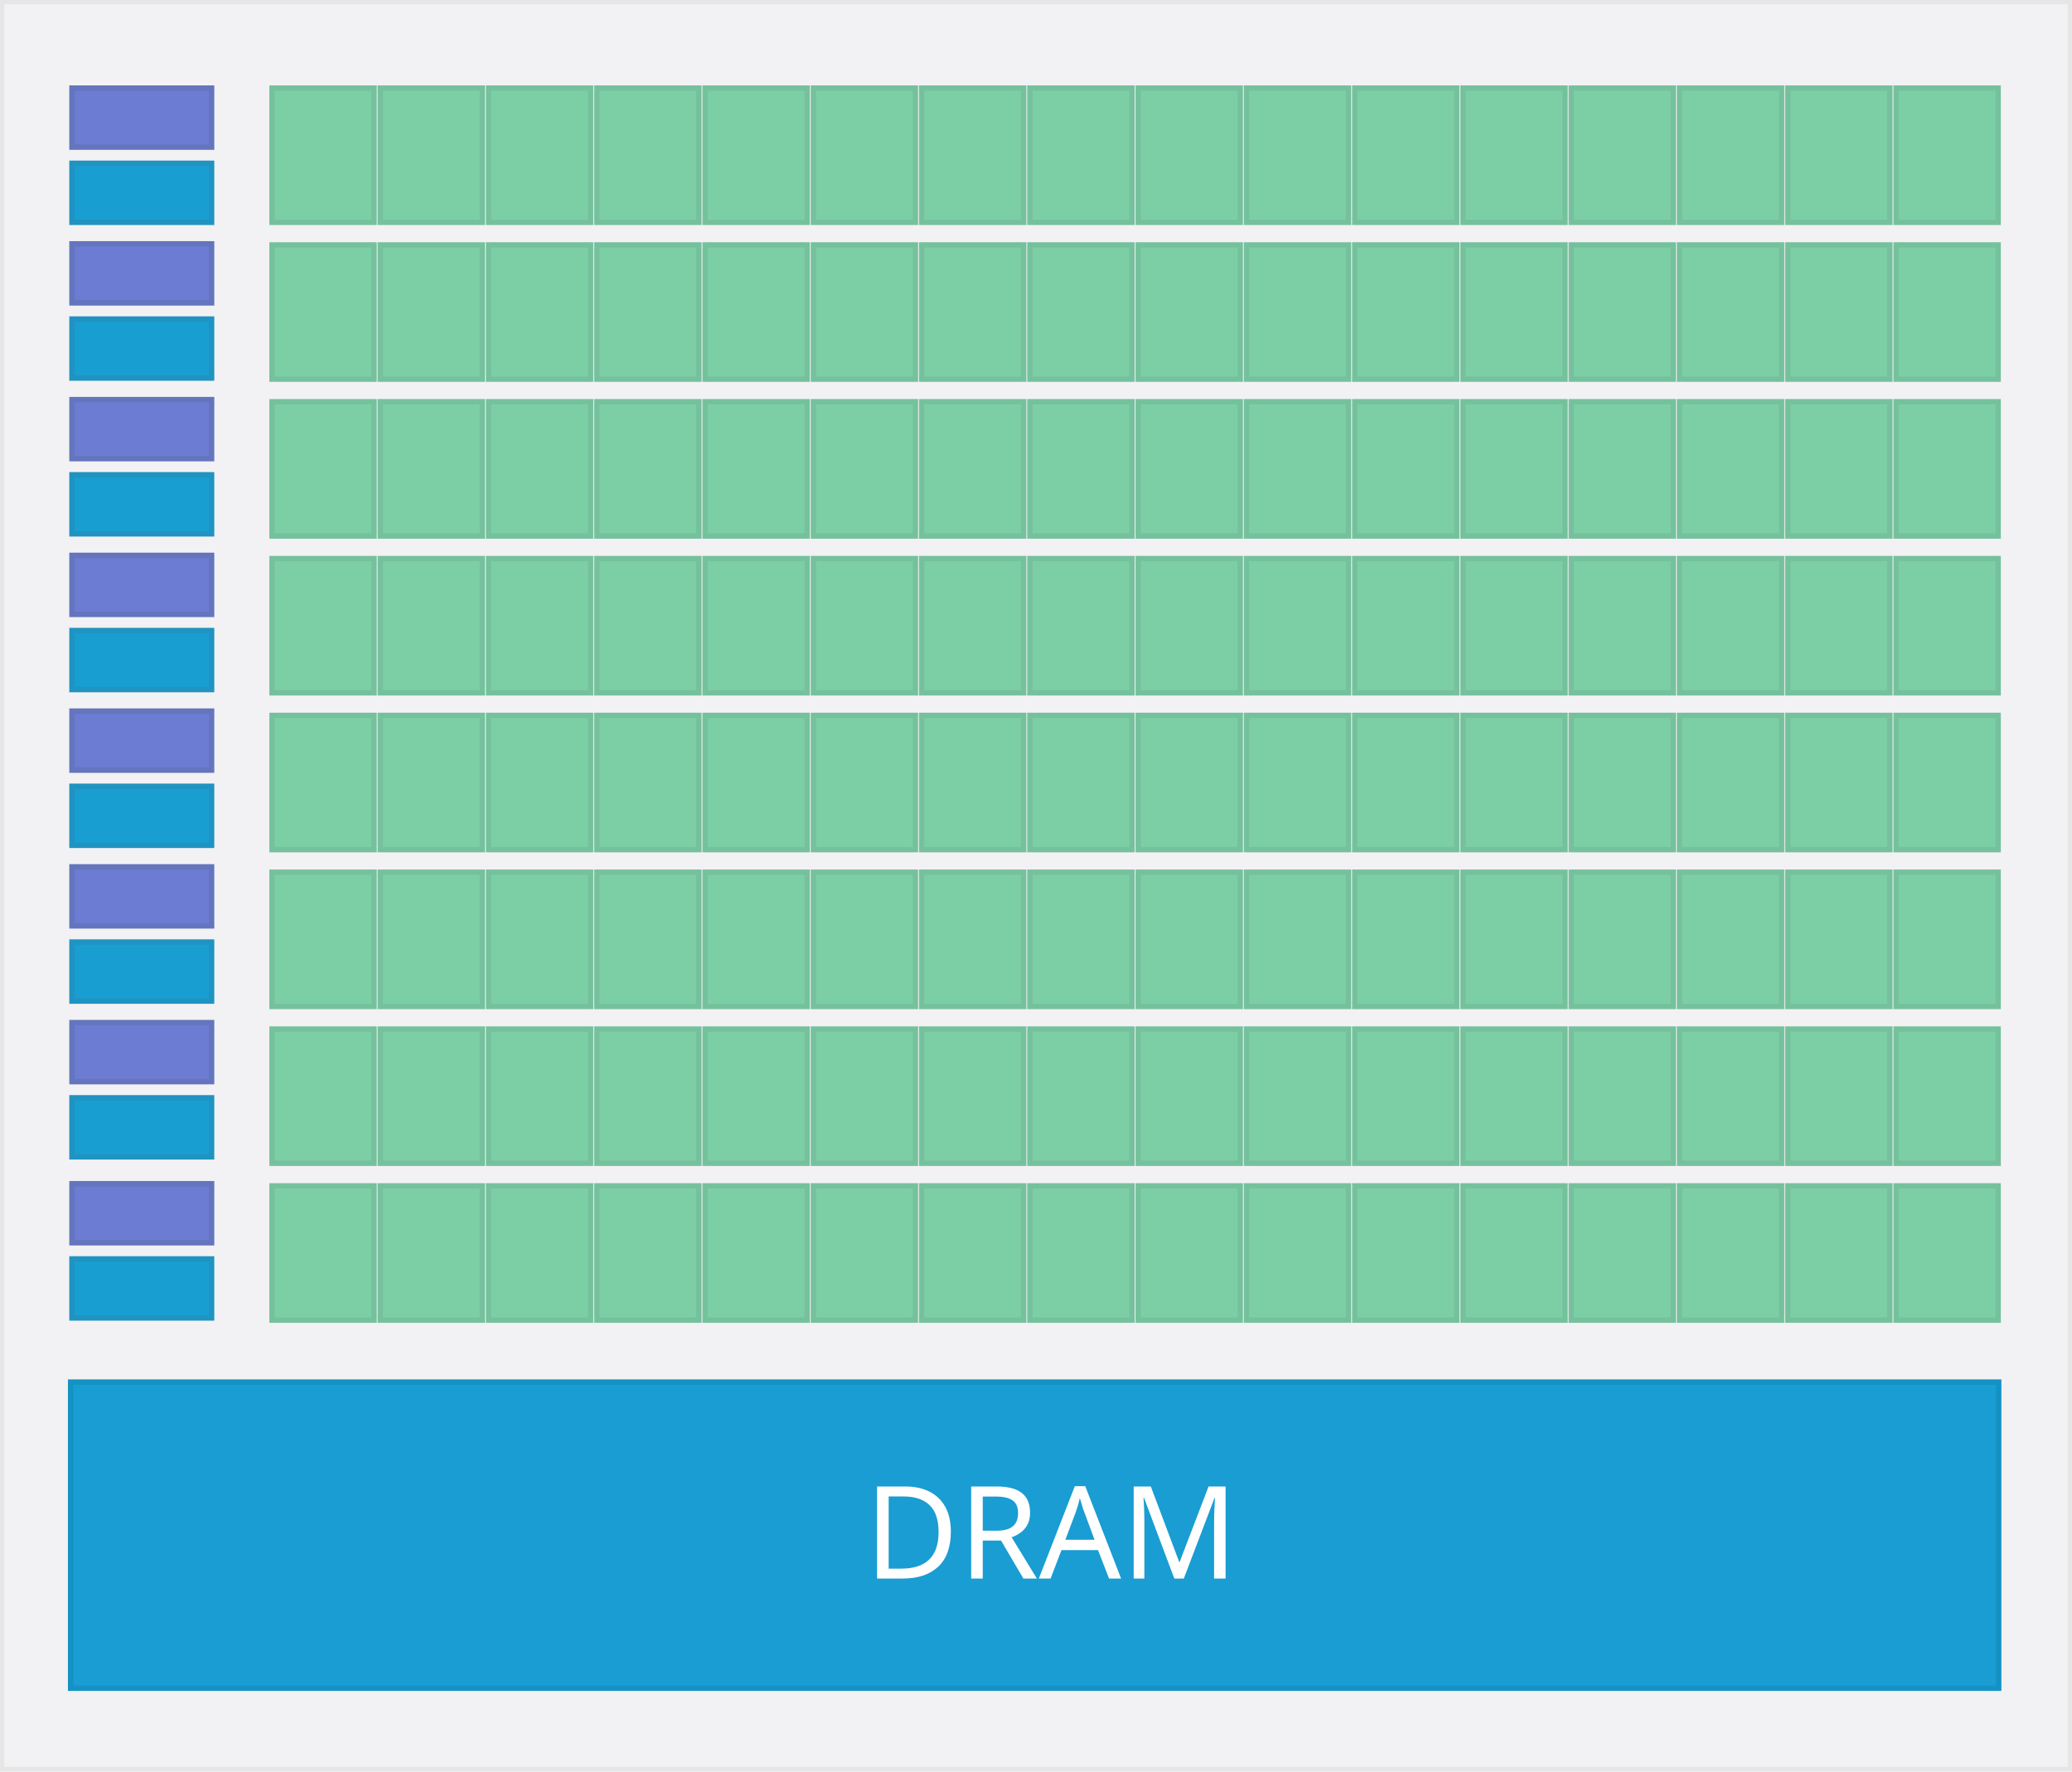
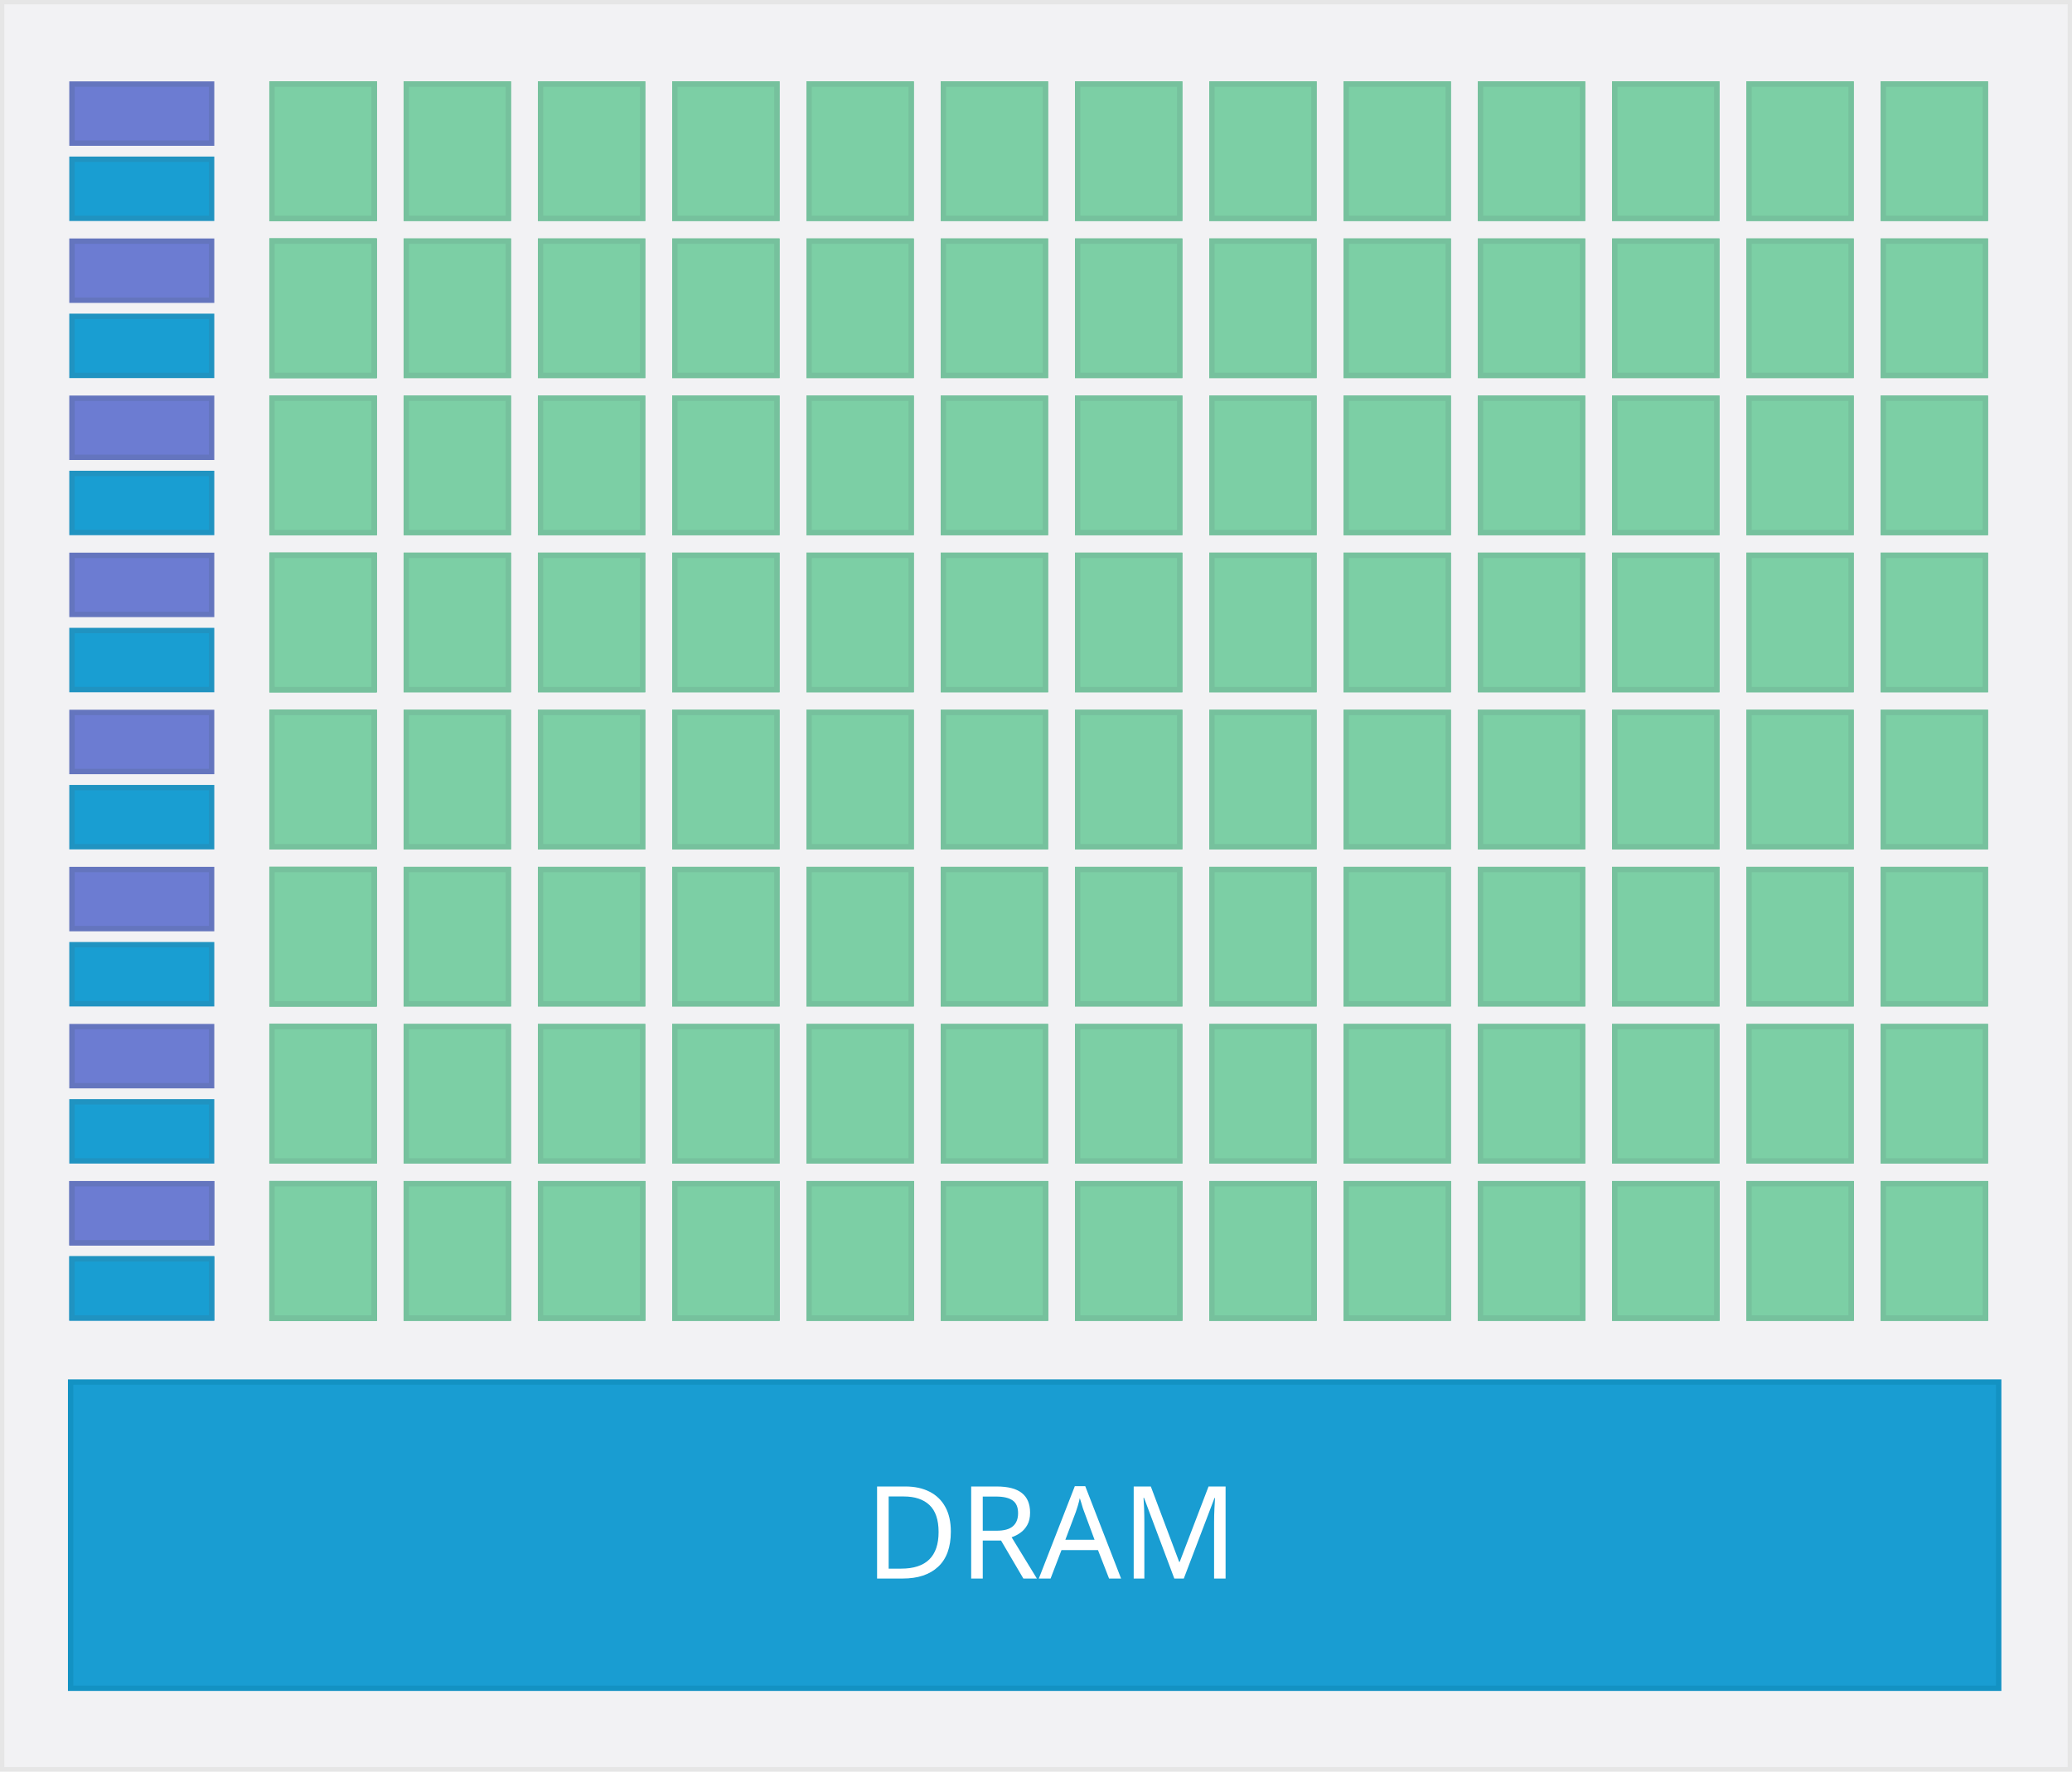
- <svg xmlns="http://www.w3.org/2000/svg" id="svg2" version="1.1" width="482.25" height="412.25" xml:space="preserve">
+ <svg xmlns="http://www.w3.org/2000/svg" xmlns:xlink="http://www.w3.org/1999/xlink" id="svg2" version="1.1" width="482.25" height="412.25" xml:space="preserve">
  <defs id="defs6" />
  <g id="g10" transform="matrix(1.25,0,0,-1.25,-747,695.4067)">
    <g id="g12" />
    <g id="g224" transform="matrix(1,0,0,-1,0,768)" />
    <g id="g242" transform="matrix(1,0,0,-1,0,768)" />
    <g id="g314" transform="matrix(1,0,0,-1,0,768)" />
    <g id="g320" transform="matrix(1,0,0,-1,0,768)" />
    <path id="path3458" style="fill:#f2f2f4;fill-opacity:1;fill-rule:nonzero;stroke:#e6e6e6;stroke-width:0.8" d="m 598,555.925 385,0 0,-329 -385,0 0,329 z" />
    <path id="path3460" style="fill:#199dd2;fill-opacity:1;fill-rule:nonzero;stroke:#1392c3;stroke-width:1;stroke-miterlimit:4;stroke-dasharray:none" d="m 610.75,298.986 359,0 0,-57 -359,0 0,57 z" />
-     <path id="path3558" style="fill:#6c7cd2;fill-opacity:1;fill-rule:nonzero;stroke:none" d="m 611,335.925 26,0 0,-11 -26,0 0,11 z" />
-     <g transform="matrix(1,0,0,-1,-1.7932871e-7,766.9253)" id="g3560" style="stroke-width:1;stroke-miterlimit:4;stroke-dasharray:none">
-       <path id="path3562" style="fill:none;stroke:#6475be;stroke-width:1;stroke-linecap:butt;stroke-linejoin:miter;stroke-miterlimit:4;stroke-opacity:1;stroke-dasharray:none" d="m 611,431 26,0 0,11 -26,0 0,-11 z" />
-     </g>
-     <path id="path3564" style="fill:#199ed2;fill-opacity:1;fill-rule:nonzero;stroke:none" d="m 611,321.925 26,0 0,-11 -26,0 0,11 z" />
-     <g transform="matrix(1,0,0,-1,-1.7932871e-7,766.9253)" id="g3566" style="stroke-width:1;stroke-miterlimit:4;stroke-dasharray:none">
-       <path id="path3568" style="fill:none;stroke:#2093c1;stroke-width:1;stroke-linecap:butt;stroke-linejoin:miter;stroke-miterlimit:4;stroke-opacity:1;stroke-dasharray:none" d="m 611,445 26,0 0,11 -26,0 0,-11 z" />
-     </g>
-     <path id="path3666" style="fill:#6c7cd2;fill-opacity:1;fill-rule:nonzero;stroke:none" d="m 611,365.925 26,0 0,-11 -26,0 0,11 z" />
-     <g transform="matrix(1,0,0,-1,-1.7932871e-7,766.9253)" id="g3668" style="stroke-width:1;stroke-miterlimit:4;stroke-dasharray:none">
-       <path id="path3670" style="fill:none;stroke:#6475be;stroke-width:1;stroke-linecap:butt;stroke-linejoin:miter;stroke-miterlimit:4;stroke-opacity:1;stroke-dasharray:none" d="m 611,401 26,0 0,11 -26,0 0,-11 z" />
-     </g>
-     <path id="path3672" style="fill:#199ed2;fill-opacity:1;fill-rule:nonzero;stroke:none" d="m 611,351.925 26,0 0,-11 -26,0 0,11 z" />
-     <g transform="matrix(1,0,0,-1,-1.7932871e-7,766.9253)" id="g3674" style="stroke-width:1;stroke-miterlimit:4;stroke-dasharray:none">
-       <path id="path3676" style="fill:none;stroke:#2093c1;stroke-width:1;stroke-linecap:butt;stroke-linejoin:miter;stroke-miterlimit:4;stroke-opacity:1;stroke-dasharray:none" d="m 611,415 26,0 0,11 -26,0 0,-11 z" />
-     </g>
-     <path id="path3774" style="fill:#6c7cd2;fill-opacity:1;fill-rule:nonzero;stroke:none" d="m 611,394.925 26,0 0,-11 -26,0 0,11 z" />
-     <g transform="matrix(1,0,0,-1,-1.7932871e-7,766.9253)" id="g3776" style="stroke-width:1;stroke-miterlimit:4;stroke-dasharray:none">
-       <path id="path3778" style="fill:none;stroke:#6475be;stroke-width:1;stroke-linecap:butt;stroke-linejoin:miter;stroke-miterlimit:4;stroke-opacity:1;stroke-dasharray:none" d="m 611,372 26,0 0,11 -26,0 0,-11 z" />
-     </g>
-     <path id="path3780" style="fill:#199ed2;fill-opacity:1;fill-rule:nonzero;stroke:none" d="m 611,380.925 26,0 0,-11 -26,0 0,11 z" />
-     <g transform="matrix(1,0,0,-1,-1.7932871e-7,766.9253)" id="g3782" style="stroke-width:1;stroke-miterlimit:4;stroke-dasharray:none">
-       <path id="path3784" style="fill:none;stroke:#2093c1;stroke-width:1;stroke-linecap:butt;stroke-linejoin:miter;stroke-miterlimit:4;stroke-opacity:1;stroke-dasharray:none" d="m 611,386 26,0 0,11 -26,0 0,-11 z" />
-     </g>
-     <path id="path3882" style="fill:#6c7cd2;fill-opacity:1;fill-rule:nonzero;stroke:none" d="m 611,423.925 26,0 0,-11 -26,0 0,11 z" />
-     <g transform="matrix(1,0,0,-1,-1.7932871e-7,766.9253)" id="g3884" style="stroke-width:1;stroke-miterlimit:4;stroke-dasharray:none">
-       <path id="path3886" style="fill:none;stroke:#6475be;stroke-width:1;stroke-linecap:butt;stroke-linejoin:miter;stroke-miterlimit:4;stroke-opacity:1;stroke-dasharray:none" d="m 611,343 26,0 0,11 -26,0 0,-11 z" />
-     </g>
-     <path id="path3888" style="fill:#199ed2;fill-opacity:1;fill-rule:nonzero;stroke:none" d="m 611,409.925 26,0 0,-11 -26,0 0,11 z" />
-     <g transform="matrix(1,0,0,-1,-1.7932871e-7,766.9253)" id="g3890" style="stroke-width:1;stroke-miterlimit:4;stroke-dasharray:none">
-       <path id="path3892" style="fill:none;stroke:#2093c1;stroke-width:1;stroke-linecap:butt;stroke-linejoin:miter;stroke-miterlimit:4;stroke-opacity:1;stroke-dasharray:none" d="m 611,357 26,0 0,11 -26,0 0,-11 z" />
-     </g>
-     <path id="path3990" style="fill:#6c7cd2;fill-opacity:1;fill-rule:nonzero;stroke:none" d="m 611,452.925 26,0 0,-11 -26,0 0,11 z" />
-     <g transform="matrix(1,0,0,-1,-1.7932871e-7,766.9253)" id="g3992" style="stroke-width:1;stroke-miterlimit:4;stroke-dasharray:none">
-       <path id="path3994" style="fill:none;stroke:#6475be;stroke-width:1;stroke-linecap:butt;stroke-linejoin:miter;stroke-miterlimit:4;stroke-opacity:1;stroke-dasharray:none" d="m 611,314 26,0 0,11 -26,0 0,-11 z" />
-     </g>
-     <path id="path3996" style="fill:#199ed2;fill-opacity:1;fill-rule:nonzero;stroke:none" d="m 611,438.925 26,0 0,-11 -26,0 0,11 z" />
-     <g transform="matrix(1,0,0,-1,-1.7932871e-7,766.9253)" id="g3998" style="stroke-width:1;stroke-miterlimit:4;stroke-dasharray:none">
-       <path id="path4000" style="fill:none;stroke:#2093c1;stroke-width:1;stroke-linecap:butt;stroke-linejoin:miter;stroke-miterlimit:4;stroke-opacity:1;stroke-dasharray:none" d="m 611,328 26,0 0,11 -26,0 0,-11 z" />
-     </g>
-     <path id="path4098" style="fill:#6c7cd2;fill-opacity:1;fill-rule:nonzero;stroke:none" d="m 611,481.925 26,0 0,-11 -26,0 0,11 z" />
-     <g transform="matrix(1,0,0,-1,-1.7932871e-7,766.9253)" id="g4100" style="stroke-width:1;stroke-miterlimit:4;stroke-dasharray:none">
-       <path id="path4102" style="fill:none;stroke:#6475be;stroke-width:1;stroke-linecap:butt;stroke-linejoin:miter;stroke-miterlimit:4;stroke-opacity:1;stroke-dasharray:none" d="m 611,285 26,0 0,11 -26,0 0,-11 z" />
-     </g>
-     <path id="path4104" style="fill:#199ed2;fill-opacity:1;fill-rule:nonzero;stroke:none" d="m 611,467.925 26,0 0,-11 -26,0 0,11 z" />
-     <g transform="matrix(1,0,0,-1,-1.7932871e-7,766.9253)" id="g4106" style="stroke-width:1;stroke-miterlimit:4;stroke-dasharray:none">
-       <path id="path4108" style="fill:none;stroke:#2093c1;stroke-width:1;stroke-linecap:butt;stroke-linejoin:miter;stroke-miterlimit:4;stroke-opacity:1;stroke-dasharray:none" d="m 611,299 26,0 0,11 -26,0 0,-11 z" />
-     </g>
-     <path id="path4206" style="fill:#6c7cd2;fill-opacity:1;fill-rule:nonzero;stroke:none" d="m 611,510.925 26,0 0,-11 -26,0 0,11 z" />
-     <g transform="matrix(1,0,0,-1,-1.7932871e-7,766.9253)" id="g4208" style="stroke-width:1;stroke-miterlimit:4;stroke-dasharray:none">
-       <path id="path4210" style="fill:none;stroke:#6475be;stroke-width:1;stroke-linecap:butt;stroke-linejoin:miter;stroke-miterlimit:4;stroke-opacity:1;stroke-dasharray:none" d="m 611,256 26,0 0,11 -26,0 0,-11 z" />
-     </g>
-     <path id="path4212" style="fill:#199ed2;fill-opacity:1;fill-rule:nonzero;stroke:none" d="m 611,496.925 26,0 0,-11 -26,0 0,11 z" />
-     <g transform="matrix(1,0,0,-1,-1.7932871e-7,766.9253)" id="g4214" style="stroke-width:1;stroke-miterlimit:4;stroke-dasharray:none">
-       <path id="path4216" style="fill:none;stroke:#2093c1;stroke-width:1;stroke-linecap:butt;stroke-linejoin:miter;stroke-miterlimit:4;stroke-opacity:1;stroke-dasharray:none" d="m 611,270 26,0 0,11 -26,0 0,-11 z" />
-     </g>
-     <path id="path4314" style="fill:#6c7cd2;fill-opacity:1;fill-rule:nonzero;stroke:none" d="m 611,539.925 26,0 0,-11 -26,0 0,11 z" />
-     <g transform="matrix(1,0,0,-1,-1.7932871e-7,766.9253)" id="g4316" style="stroke-width:1;stroke-miterlimit:4;stroke-dasharray:none">
-       <path id="path4318" style="fill:none;stroke:#6475be;stroke-width:1;stroke-linecap:butt;stroke-linejoin:miter;stroke-miterlimit:4;stroke-opacity:1;stroke-dasharray:none" d="m 611,227 26,0 0,11 -26,0 0,-11 z" />
-     </g>
-     <path id="path4320" style="fill:#199ed2;fill-opacity:1;fill-rule:nonzero;stroke:none" d="m 611,525.925 26,0 0,-11 -26,0 0,11 z" />
-     <g transform="matrix(1,0,0,-1,-1.7932871e-7,766.9253)" id="g4322" style="stroke-width:1;stroke-miterlimit:4;stroke-dasharray:none">
-       <path id="path4324" style="fill:none;stroke:#2093c1;stroke-width:1;stroke-linecap:butt;stroke-linejoin:miter;stroke-miterlimit:4;stroke-opacity:1;stroke-dasharray:none" d="m 611,241 26,0 0,11 -26,0 0,-11 z" />
-     </g>
    <g id="g4326" transform="matrix(1,0,0,-1,611.534,295.4101)">
      <text transform="translate(147.048,33)" id="text4328">
        <tspan style="font-size:24px;font-variant:normal;font-weight:normal;writing-mode:lr-tb;fill:#ffffff;fill-opacity:1;fill-rule:nonzero;stroke:none;font-family:Myriad Pro;-inkscape-font-specification:MyriadPro-Regular" x="0 15.984 29.016 43.608" y="0" id="tspan4330">DRAM</tspan>
      </text>
    </g>
-     <path id="path4346" style="fill:#7ccfa5;fill-opacity:1;fill-rule:nonzero;stroke:#76c19d" d="m 950.65,335.525 19,0 0,-25 -19,0 0,25 z" />
-     <path d="m 930.49,335.525 19,0 0,-25 -19,0 0,25 z" style="fill:#7ccfa5;fill-opacity:1;fill-rule:nonzero;stroke:#76c19d" id="path4348" />
-     <path id="path4350" style="fill:#7ccfa5;fill-opacity:1;fill-rule:nonzero;stroke:#76c19d" d="m 910.33,335.525 19,0 0,-25 -19,0 0,25 z" />
-     <path d="m 890.17,335.525 19,0 0,-25 -19,0 0,25 z" style="fill:#7ccfa5;fill-opacity:1;fill-rule:nonzero;stroke:#76c19d" id="path4352" />
-     <path id="path4354" style="fill:#7ccfa5;fill-opacity:1;fill-rule:nonzero;stroke:#76c19d" d="m 870.01,335.525 19,0 0,-25 -19,0 0,25 z" />
-     <path d="m 849.85,335.525 19,0 0,-25 -19,0 0,25 z" style="fill:#7ccfa5;fill-opacity:1;fill-rule:nonzero;stroke:#76c19d" id="path4356" />
-     <path id="path4358" style="fill:#7ccfa5;fill-opacity:1;fill-rule:nonzero;stroke:#76c19d" d="m 829.69,335.525 19,0 0,-25 -19,0 0,25 z" />
-     <path d="m 809.53,335.525 19,0 0,-25 -19,0 0,25 z" style="fill:#7ccfa5;fill-opacity:1;fill-rule:nonzero;stroke:#76c19d" id="path4360" />
-     <path id="path4362" style="fill:#7ccfa5;fill-opacity:1;fill-rule:nonzero;stroke:#76c19d" d="m 789.37,335.525 19,0 0,-25 -19,0 0,25 z" />
-     <path d="m 769.21,335.525 19,0 0,-25 -19,0 0,25 z" style="fill:#7ccfa5;fill-opacity:1;fill-rule:nonzero;stroke:#76c19d" id="path4364" />
-     <path id="path4366" style="fill:#7ccfa5;fill-opacity:1;fill-rule:nonzero;stroke:#76c19d" d="m 749.05,335.525 19,0 0,-25 -19,0 0,25 z" />
-     <path d="m 728.89,335.525 19,0 0,-25 -19,0 0,25 z" style="fill:#7ccfa5;fill-opacity:1;fill-rule:nonzero;stroke:#76c19d" id="path4368" />
-     <path id="path4370" style="fill:#7ccfa5;fill-opacity:1;fill-rule:nonzero;stroke:#76c19d" d="m 708.73,335.525 19,0 0,-25 -19,0 0,25 z" />
-     <path d="m 688.57,335.525 19,0 0,-25 -19,0 0,25 z" style="fill:#7ccfa5;fill-opacity:1;fill-rule:nonzero;stroke:#76c19d" id="path4372" />
-     <path id="path4374" style="fill:#7ccfa5;fill-opacity:1;fill-rule:nonzero;stroke:#76c19d" d="m 668.41,335.525 19,0 0,-25 -19,0 0,25 z" />
-     <path d="m 648.25,335.525 19,0 0,-25 -19,0 0,25 z" style="fill:#7ccfa5;fill-opacity:1;fill-rule:nonzero;stroke:#76c19d" id="path4376" />
-     <path id="path4378" style="fill:#7ccfa5;fill-opacity:1;fill-rule:nonzero;stroke:#76c19d" d="m 950.65,364.725 19,0 0,-25 -19,0 0,25 z" />
-     <path d="m 930.49,364.725 19,0 0,-25 -19,0 0,25 z" style="fill:#7ccfa5;fill-opacity:1;fill-rule:nonzero;stroke:#76c19d" id="path4380" />
-     <path id="path4382" style="fill:#7ccfa5;fill-opacity:1;fill-rule:nonzero;stroke:#76c19d" d="m 910.33,364.725 19,0 0,-25 -19,0 0,25 z" />
-     <path d="m 890.17,364.725 19,0 0,-25 -19,0 0,25 z" style="fill:#7ccfa5;fill-opacity:1;fill-rule:nonzero;stroke:#76c19d" id="path4384" />
-     <path id="path4386" style="fill:#7ccfa5;fill-opacity:1;fill-rule:nonzero;stroke:#76c19d" d="m 870.01,364.725 19,0 0,-25 -19,0 0,25 z" />
-     <path d="m 849.85,364.725 19,0 0,-25 -19,0 0,25 z" style="fill:#7ccfa5;fill-opacity:1;fill-rule:nonzero;stroke:#76c19d" id="path4388" />
-     <path id="path4390" style="fill:#7ccfa5;fill-opacity:1;fill-rule:nonzero;stroke:#76c19d" d="m 829.69,364.725 19,0 0,-25 -19,0 0,25 z" />
-     <path d="m 809.53,364.725 19,0 0,-25 -19,0 0,25 z" style="fill:#7ccfa5;fill-opacity:1;fill-rule:nonzero;stroke:#76c19d" id="path4392" />
-     <path id="path4394" style="fill:#7ccfa5;fill-opacity:1;fill-rule:nonzero;stroke:#76c19d" d="m 789.37,364.725 19,0 0,-25 -19,0 0,25 z" />
-     <path d="m 769.21,364.725 19,0 0,-25 -19,0 0,25 z" style="fill:#7ccfa5;fill-opacity:1;fill-rule:nonzero;stroke:#76c19d" id="path4396" />
-     <path id="path4398" style="fill:#7ccfa5;fill-opacity:1;fill-rule:nonzero;stroke:#76c19d" d="m 749.05,364.725 19,0 0,-25 -19,0 0,25 z" />
-     <path d="m 728.89,364.725 19,0 0,-25 -19,0 0,25 z" style="fill:#7ccfa5;fill-opacity:1;fill-rule:nonzero;stroke:#76c19d" id="path4400" />
-     <path id="path4402" style="fill:#7ccfa5;fill-opacity:1;fill-rule:nonzero;stroke:#76c19d" d="m 708.73,364.725 19,0 0,-25 -19,0 0,25 z" />
-     <path d="m 688.57,364.725 19,0 0,-25 -19,0 0,25 z" style="fill:#7ccfa5;fill-opacity:1;fill-rule:nonzero;stroke:#76c19d" id="path4404" />
-     <path id="path4406" style="fill:#7ccfa5;fill-opacity:1;fill-rule:nonzero;stroke:#76c19d" d="m 668.41,364.725 19,0 0,-25 -19,0 0,25 z" />
-     <path d="m 648.25,364.725 19,0 0,-25 -19,0 0,25 z" style="fill:#7ccfa5;fill-opacity:1;fill-rule:nonzero;stroke:#76c19d" id="path4408" />
-     <path id="path4410" style="fill:#7ccfa5;fill-opacity:1;fill-rule:nonzero;stroke:#76c19d" d="m 950.65,393.925 19,0 0,-25 -19,0 0,25 z" />
-     <path d="m 930.49,393.925 19,0 0,-25 -19,0 0,25 z" style="fill:#7ccfa5;fill-opacity:1;fill-rule:nonzero;stroke:#76c19d" id="path4412" />
-     <path id="path4414" style="fill:#7ccfa5;fill-opacity:1;fill-rule:nonzero;stroke:#76c19d" d="m 910.33,393.925 19,0 0,-25 -19,0 0,25 z" />
-     <path d="m 890.17,393.925 19,0 0,-25 -19,0 0,25 z" style="fill:#7ccfa5;fill-opacity:1;fill-rule:nonzero;stroke:#76c19d" id="path4416" />
-     <path id="path4418" style="fill:#7ccfa5;fill-opacity:1;fill-rule:nonzero;stroke:#76c19d" d="m 870.01,393.925 19,0 0,-25 -19,0 0,25 z" />
-     <path d="m 849.85,393.925 19,0 0,-25 -19,0 0,25 z" style="fill:#7ccfa5;fill-opacity:1;fill-rule:nonzero;stroke:#76c19d" id="path4420" />
-     <path id="path4422" style="fill:#7ccfa5;fill-opacity:1;fill-rule:nonzero;stroke:#76c19d" d="m 829.69,393.925 19,0 0,-25 -19,0 0,25 z" />
-     <path d="m 809.53,393.925 19,0 0,-25 -19,0 0,25 z" style="fill:#7ccfa5;fill-opacity:1;fill-rule:nonzero;stroke:#76c19d" id="path4424" />
-     <path id="path4426" style="fill:#7ccfa5;fill-opacity:1;fill-rule:nonzero;stroke:#76c19d" d="m 789.37,393.925 19,0 0,-25 -19,0 0,25 z" />
-     <path d="m 769.21,393.925 19,0 0,-25 -19,0 0,25 z" style="fill:#7ccfa5;fill-opacity:1;fill-rule:nonzero;stroke:#76c19d" id="path4428" />
-     <path id="path4430" style="fill:#7ccfa5;fill-opacity:1;fill-rule:nonzero;stroke:#76c19d" d="m 749.05,393.925 19,0 0,-25 -19,0 0,25 z" />
-     <path d="m 728.89,393.925 19,0 0,-25 -19,0 0,25 z" style="fill:#7ccfa5;fill-opacity:1;fill-rule:nonzero;stroke:#76c19d" id="path4432" />
-     <path id="path4434" style="fill:#7ccfa5;fill-opacity:1;fill-rule:nonzero;stroke:#76c19d" d="m 708.73,393.925 19,0 0,-25 -19,0 0,25 z" />
-     <path d="m 688.57,393.925 19,0 0,-25 -19,0 0,25 z" style="fill:#7ccfa5;fill-opacity:1;fill-rule:nonzero;stroke:#76c19d" id="path4436" />
-     <path id="path4438" style="fill:#7ccfa5;fill-opacity:1;fill-rule:nonzero;stroke:#76c19d" d="m 668.41,393.925 19,0 0,-25 -19,0 0,25 z" />
-     <path d="m 648.25,393.925 19,0 0,-25 -19,0 0,25 z" style="fill:#7ccfa5;fill-opacity:1;fill-rule:nonzero;stroke:#76c19d" id="path4440" />
-     <path id="path4442" style="fill:#7ccfa5;fill-opacity:1;fill-rule:nonzero;stroke:#76c19d" d="m 950.65,423.125 19,0 0,-25 -19,0 0,25 z" />
-     <path d="m 930.49,423.125 19,0 0,-25 -19,0 0,25 z" style="fill:#7ccfa5;fill-opacity:1;fill-rule:nonzero;stroke:#76c19d" id="path4444" />
-     <path id="path4446" style="fill:#7ccfa5;fill-opacity:1;fill-rule:nonzero;stroke:#76c19d" d="m 910.33,423.125 19,0 0,-25 -19,0 0,25 z" />
-     <path d="m 890.17,423.125 19,0 0,-25 -19,0 0,25 z" style="fill:#7ccfa5;fill-opacity:1;fill-rule:nonzero;stroke:#76c19d" id="path4448" />
-     <path id="path4450" style="fill:#7ccfa5;fill-opacity:1;fill-rule:nonzero;stroke:#76c19d" d="m 870.01,423.125 19,0 0,-25 -19,0 0,25 z" />
-     <path d="m 849.85,423.125 19,0 0,-25 -19,0 0,25 z" style="fill:#7ccfa5;fill-opacity:1;fill-rule:nonzero;stroke:#76c19d" id="path4452" />
-     <path id="path4454" style="fill:#7ccfa5;fill-opacity:1;fill-rule:nonzero;stroke:#76c19d" d="m 829.69,423.125 19,0 0,-25 -19,0 0,25 z" />
-     <path d="m 809.53,423.125 19,0 0,-25 -19,0 0,25 z" style="fill:#7ccfa5;fill-opacity:1;fill-rule:nonzero;stroke:#76c19d" id="path4456" />
-     <path id="path4458" style="fill:#7ccfa5;fill-opacity:1;fill-rule:nonzero;stroke:#76c19d" d="m 789.37,423.125 19,0 0,-25 -19,0 0,25 z" />
-     <path d="m 769.21,423.125 19,0 0,-25 -19,0 0,25 z" style="fill:#7ccfa5;fill-opacity:1;fill-rule:nonzero;stroke:#76c19d" id="path4460" />
-     <path id="path4462" style="fill:#7ccfa5;fill-opacity:1;fill-rule:nonzero;stroke:#76c19d" d="m 749.05,423.125 19,0 0,-25 -19,0 0,25 z" />
-     <path d="m 728.89,423.125 19,0 0,-25 -19,0 0,25 z" style="fill:#7ccfa5;fill-opacity:1;fill-rule:nonzero;stroke:#76c19d" id="path4464" />
-     <path id="path4466" style="fill:#7ccfa5;fill-opacity:1;fill-rule:nonzero;stroke:#76c19d" d="m 708.73,423.125 19,0 0,-25 -19,0 0,25 z" />
-     <path d="m 688.57,423.125 19,0 0,-25 -19,0 0,25 z" style="fill:#7ccfa5;fill-opacity:1;fill-rule:nonzero;stroke:#76c19d" id="path4468" />
-     <path id="path4470" style="fill:#7ccfa5;fill-opacity:1;fill-rule:nonzero;stroke:#76c19d" d="m 668.41,423.125 19,0 0,-25 -19,0 0,25 z" />
-     <path d="m 648.25,423.125 19,0 0,-25 -19,0 0,25 z" style="fill:#7ccfa5;fill-opacity:1;fill-rule:nonzero;stroke:#76c19d" id="path4472" />
-     <path id="path4474" style="fill:#7ccfa5;fill-opacity:1;fill-rule:nonzero;stroke:#76c19d" d="m 950.65,452.325 19,0 0,-25 -19,0 0,25 z" />
-     <path d="m 930.49,452.325 19,0 0,-25 -19,0 0,25 z" style="fill:#7ccfa5;fill-opacity:1;fill-rule:nonzero;stroke:#76c19d" id="path4476" />
-     <path id="path4478" style="fill:#7ccfa5;fill-opacity:1;fill-rule:nonzero;stroke:#76c19d" d="m 910.33,452.325 19,0 0,-25 -19,0 0,25 z" />
-     <path d="m 890.17,452.325 19,0 0,-25 -19,0 0,25 z" style="fill:#7ccfa5;fill-opacity:1;fill-rule:nonzero;stroke:#76c19d" id="path4480" />
-     <path id="path4482" style="fill:#7ccfa5;fill-opacity:1;fill-rule:nonzero;stroke:#76c19d" d="m 870.01,452.325 19,0 0,-25 -19,0 0,25 z" />
-     <path d="m 849.85,452.325 19,0 0,-25 -19,0 0,25 z" style="fill:#7ccfa5;fill-opacity:1;fill-rule:nonzero;stroke:#76c19d" id="path4484" />
-     <path id="path4486" style="fill:#7ccfa5;fill-opacity:1;fill-rule:nonzero;stroke:#76c19d" d="m 829.69,452.325 19,0 0,-25 -19,0 0,25 z" />
-     <path d="m 809.53,452.325 19,0 0,-25 -19,0 0,25 z" style="fill:#7ccfa5;fill-opacity:1;fill-rule:nonzero;stroke:#76c19d" id="path4488" />
-     <path id="path4490" style="fill:#7ccfa5;fill-opacity:1;fill-rule:nonzero;stroke:#76c19d" d="m 789.37,452.325 19,0 0,-25 -19,0 0,25 z" />
-     <path d="m 769.21,452.325 19,0 0,-25 -19,0 0,25 z" style="fill:#7ccfa5;fill-opacity:1;fill-rule:nonzero;stroke:#76c19d" id="path4492" />
-     <path id="path4494" style="fill:#7ccfa5;fill-opacity:1;fill-rule:nonzero;stroke:#76c19d" d="m 749.05,452.325 19,0 0,-25 -19,0 0,25 z" />
-     <path d="m 728.89,452.325 19,0 0,-25 -19,0 0,25 z" style="fill:#7ccfa5;fill-opacity:1;fill-rule:nonzero;stroke:#76c19d" id="path4496" />
-     <path id="path4498" style="fill:#7ccfa5;fill-opacity:1;fill-rule:nonzero;stroke:#76c19d" d="m 708.73,452.325 19,0 0,-25 -19,0 0,25 z" />
-     <path d="m 688.57,452.325 19,0 0,-25 -19,0 0,25 z" style="fill:#7ccfa5;fill-opacity:1;fill-rule:nonzero;stroke:#76c19d" id="path4500" />
-     <path id="path4502" style="fill:#7ccfa5;fill-opacity:1;fill-rule:nonzero;stroke:#76c19d" d="m 668.41,452.325 19,0 0,-25 -19,0 0,25 z" />
-     <path d="m 648.25,452.325 19,0 0,-25 -19,0 0,25 z" style="fill:#7ccfa5;fill-opacity:1;fill-rule:nonzero;stroke:#76c19d" id="path4504" />
-     <path id="path4506" style="fill:#7ccfa5;fill-opacity:1;fill-rule:nonzero;stroke:#76c19d" d="m 950.65,481.525 19,0 0,-25 -19,0 0,25 z" />
-     <path d="m 930.49,481.525 19,0 0,-25 -19,0 0,25 z" style="fill:#7ccfa5;fill-opacity:1;fill-rule:nonzero;stroke:#76c19d" id="path4508" />
-     <path id="path4510" style="fill:#7ccfa5;fill-opacity:1;fill-rule:nonzero;stroke:#76c19d" d="m 910.33,481.525 19,0 0,-25 -19,0 0,25 z" />
-     <path d="m 890.17,481.525 19,0 0,-25 -19,0 0,25 z" style="fill:#7ccfa5;fill-opacity:1;fill-rule:nonzero;stroke:#76c19d" id="path4512" />
-     <path id="path4514" style="fill:#7ccfa5;fill-opacity:1;fill-rule:nonzero;stroke:#76c19d" d="m 870.01,481.525 19,0 0,-25 -19,0 0,25 z" />
-     <path d="m 849.85,481.525 19,0 0,-25 -19,0 0,25 z" style="fill:#7ccfa5;fill-opacity:1;fill-rule:nonzero;stroke:#76c19d" id="path4516" />
-     <path id="path4518" style="fill:#7ccfa5;fill-opacity:1;fill-rule:nonzero;stroke:#76c19d" d="m 829.69,481.525 19,0 0,-25 -19,0 0,25 z" />
-     <path d="m 809.53,481.525 19,0 0,-25 -19,0 0,25 z" style="fill:#7ccfa5;fill-opacity:1;fill-rule:nonzero;stroke:#76c19d" id="path4520" />
-     <path id="path4522" style="fill:#7ccfa5;fill-opacity:1;fill-rule:nonzero;stroke:#76c19d" d="m 789.37,481.525 19,0 0,-25 -19,0 0,25 z" />
-     <path d="m 769.21,481.525 19,0 0,-25 -19,0 0,25 z" style="fill:#7ccfa5;fill-opacity:1;fill-rule:nonzero;stroke:#76c19d" id="path4524" />
-     <path id="path4526" style="fill:#7ccfa5;fill-opacity:1;fill-rule:nonzero;stroke:#76c19d" d="m 749.05,481.525 19,0 0,-25 -19,0 0,25 z" />
-     <path d="m 728.89,481.525 19,0 0,-25 -19,0 0,25 z" style="fill:#7ccfa5;fill-opacity:1;fill-rule:nonzero;stroke:#76c19d" id="path4528" />
-     <path id="path4530" style="fill:#7ccfa5;fill-opacity:1;fill-rule:nonzero;stroke:#76c19d" d="m 708.73,481.525 19,0 0,-25 -19,0 0,25 z" />
-     <path d="m 688.57,481.525 19,0 0,-25 -19,0 0,25 z" style="fill:#7ccfa5;fill-opacity:1;fill-rule:nonzero;stroke:#76c19d" id="path4532" />
-     <path id="path4534" style="fill:#7ccfa5;fill-opacity:1;fill-rule:nonzero;stroke:#76c19d" d="m 668.41,481.525 19,0 0,-25 -19,0 0,25 z" />
-     <path d="m 648.25,481.525 19,0 0,-25 -19,0 0,25 z" style="fill:#7ccfa5;fill-opacity:1;fill-rule:nonzero;stroke:#76c19d" id="path4536" />
-     <path id="path4538" style="fill:#7ccfa5;fill-opacity:1;fill-rule:nonzero;stroke:#76c19d" d="m 950.65,510.725 19,0 0,-25 -19,0 0,25 z" />
-     <path d="m 930.49,510.725 19,0 0,-25 -19,0 0,25 z" style="fill:#7ccfa5;fill-opacity:1;fill-rule:nonzero;stroke:#76c19d" id="path4540" />
-     <path id="path4542" style="fill:#7ccfa5;fill-opacity:1;fill-rule:nonzero;stroke:#76c19d" d="m 910.33,510.725 19,0 0,-25 -19,0 0,25 z" />
-     <path d="m 890.17,510.725 19,0 0,-25 -19,0 0,25 z" style="fill:#7ccfa5;fill-opacity:1;fill-rule:nonzero;stroke:#76c19d" id="path4544" />
-     <path id="path4546" style="fill:#7ccfa5;fill-opacity:1;fill-rule:nonzero;stroke:#76c19d" d="m 870.01,510.725 19,0 0,-25 -19,0 0,25 z" />
-     <path d="m 849.85,510.725 19,0 0,-25 -19,0 0,25 z" style="fill:#7ccfa5;fill-opacity:1;fill-rule:nonzero;stroke:#76c19d" id="path4548" />
-     <path id="path4550" style="fill:#7ccfa5;fill-opacity:1;fill-rule:nonzero;stroke:#76c19d" d="m 829.69,510.725 19,0 0,-25 -19,0 0,25 z" />
-     <path d="m 809.53,510.725 19,0 0,-25 -19,0 0,25 z" style="fill:#7ccfa5;fill-opacity:1;fill-rule:nonzero;stroke:#76c19d" id="path4552" />
-     <path id="path4554" style="fill:#7ccfa5;fill-opacity:1;fill-rule:nonzero;stroke:#76c19d" d="m 789.37,510.725 19,0 0,-25 -19,0 0,25 z" />
-     <path d="m 769.21,510.725 19,0 0,-25 -19,0 0,25 z" style="fill:#7ccfa5;fill-opacity:1;fill-rule:nonzero;stroke:#76c19d" id="path4556" />
-     <path id="path4558" style="fill:#7ccfa5;fill-opacity:1;fill-rule:nonzero;stroke:#76c19d" d="m 749.05,510.725 19,0 0,-25 -19,0 0,25 z" />
-     <path d="m 728.89,510.725 19,0 0,-25 -19,0 0,25 z" style="fill:#7ccfa5;fill-opacity:1;fill-rule:nonzero;stroke:#76c19d" id="path4560" />
-     <path id="path4562" style="fill:#7ccfa5;fill-opacity:1;fill-rule:nonzero;stroke:#76c19d" d="m 708.73,510.725 19,0 0,-25 -19,0 0,25 z" />
-     <path d="m 688.57,510.725 19,0 0,-25 -19,0 0,25 z" style="fill:#7ccfa5;fill-opacity:1;fill-rule:nonzero;stroke:#76c19d" id="path4564" />
-     <path id="path4566" style="fill:#7ccfa5;fill-opacity:1;fill-rule:nonzero;stroke:#76c19d" d="m 668.41,510.725 19,0 0,-25 -19,0 0,25 z" />
-     <path d="m 648.25,510.725 19,0 0,-25 -19,0 0,25 z" style="fill:#7ccfa5;fill-opacity:1;fill-rule:nonzero;stroke:#76c19d" id="path4568" />
-     <path id="path4570" style="fill:#7ccfa5;fill-opacity:1;fill-rule:nonzero;stroke:#76c19d" d="m 950.65,539.925 19,0 0,-25 -19,0 0,25 z" />
-     <path d="m 930.49,539.925 19,0 0,-25 -19,0 0,25 z" style="fill:#7ccfa5;fill-opacity:1;fill-rule:nonzero;stroke:#76c19d" id="path4572" />
-     <path id="path4574" style="fill:#7ccfa5;fill-opacity:1;fill-rule:nonzero;stroke:#76c19d" d="m 910.33,539.925 19,0 0,-25 -19,0 0,25 z" />
-     <path d="m 890.17,539.925 19,0 0,-25 -19,0 0,25 z" style="fill:#7ccfa5;fill-opacity:1;fill-rule:nonzero;stroke:#76c19d" id="path4576" />
-     <path id="path4578" style="fill:#7ccfa5;fill-opacity:1;fill-rule:nonzero;stroke:#76c19d" d="m 870.01,539.925 19,0 0,-25 -19,0 0,25 z" />
-     <path d="m 849.85,539.925 19,0 0,-25 -19,0 0,25 z" style="fill:#7ccfa5;fill-opacity:1;fill-rule:nonzero;stroke:#76c19d" id="path4580" />
-     <path id="path4582" style="fill:#7ccfa5;fill-opacity:1;fill-rule:nonzero;stroke:#76c19d" d="m 829.69,539.925 19,0 0,-25 -19,0 0,25 z" />
-     <path d="m 809.53,539.925 19,0 0,-25 -19,0 0,25 z" style="fill:#7ccfa5;fill-opacity:1;fill-rule:nonzero;stroke:#76c19d" id="path4584" />
-     <path id="path4586" style="fill:#7ccfa5;fill-opacity:1;fill-rule:nonzero;stroke:#76c19d" d="m 789.37,539.925 19,0 0,-25 -19,0 0,25 z" />
-     <path d="m 769.21,539.925 19,0 0,-25 -19,0 0,25 z" style="fill:#7ccfa5;fill-opacity:1;fill-rule:nonzero;stroke:#76c19d" id="path4588" />
-     <path id="path4590" style="fill:#7ccfa5;fill-opacity:1;fill-rule:nonzero;stroke:#76c19d" d="m 749.05,539.925 19,0 0,-25 -19,0 0,25 z" />
-     <path d="m 728.89,539.925 19,0 0,-25 -19,0 0,25 z" style="fill:#7ccfa5;fill-opacity:1;fill-rule:nonzero;stroke:#76c19d" id="path4592" />
-     <path id="path4594" style="fill:#7ccfa5;fill-opacity:1;fill-rule:nonzero;stroke:#76c19d" d="m 708.73,539.925 19,0 0,-25 -19,0 0,25 z" />
-     <path d="m 688.57,539.925 19,0 0,-25 -19,0 0,25 z" style="fill:#7ccfa5;fill-opacity:1;fill-rule:nonzero;stroke:#76c19d" id="path4596" />
-     <path id="path4598" style="fill:#7ccfa5;fill-opacity:1;fill-rule:nonzero;stroke:#76c19d" d="m 668.41,539.925 19,0 0,-25 -19,0 0,25 z" />
-     <path d="m 648.25,539.925 19,0 0,-25 -19,0 0,25 z" style="fill:#7ccfa5;fill-opacity:1;fill-rule:nonzero;stroke:#76c19d" id="path4600" />
+     <g id="g5413">
+       <path d="m 611,335.925 26,0 0,-11 -26,0 0,11 z" style="fill:#6c7cd2;fill-opacity:1;fill-rule:nonzero;stroke:none" id="path3558" />
+       <path d="m 611,321.925 26,0 0,-11 -26,0 0,11 z" style="fill:#199ed2;fill-opacity:1;fill-rule:nonzero;stroke:none" id="path3564" />
+       <g id="g5247">
+         <g transform="matrix(1,0,0,-1,-1.7932871e-7,766.9253)" id="g3560" style="stroke-width:1;stroke-miterlimit:4;stroke-dasharray:none">
+           <path id="path3562" style="fill:none;stroke:#6475be;stroke-width:1;stroke-linecap:butt;stroke-linejoin:miter;stroke-miterlimit:4;stroke-opacity:1;stroke-dasharray:none" d="m 611,431 26,0 0,11 -26,0 0,-11 z" />
+         </g>
+         <g transform="matrix(1,0,0,-1,-1.7932871e-7,766.9253)" id="g3566" style="stroke-width:1;stroke-miterlimit:4;stroke-dasharray:none">
+           <path id="path3568" style="fill:none;stroke:#2093c1;stroke-width:1;stroke-linecap:butt;stroke-linejoin:miter;stroke-miterlimit:4;stroke-opacity:1;stroke-dasharray:none" d="m 611,445 26,0 0,11 -26,0 0,-11 z" />
+         </g>
+       </g>
+       <g transform="translate(0,-236)" id="g5215">
+         <path id="path4319" style="fill:#7ccfa5;fill-opacity:1;fill-rule:nonzero;stroke:#76c19d" d="m 648.25,571.925 19,0 0,-25 -19,0 0,25 z" />
+         <use height="100%" width="100%" x="0" y="0" xlink:href="#path4319" id="use5055" />
+         <use height="100%" width="100%" x="0" y="0" xlink:href="#path4319" transform="translate(25.00125,0)" id="use5057" />
+         <use height="100%" width="100%" x="0" y="0" xlink:href="#path4319" transform="translate(50.0025,0)" id="use5059" />
+         <use height="100%" width="100%" x="0" y="0" xlink:href="#path4319" transform="translate(75.00375,0)" id="use5061" />
+         <use height="100%" width="100%" x="0" y="0" xlink:href="#path4319" transform="translate(100.005,0)" id="use5063" />
+         <use height="100%" width="100%" x="0" y="0" xlink:href="#path4319" transform="translate(125.0062,0)" id="use5065" />
+         <use height="100%" width="100%" x="0" y="0" xlink:href="#path4319" transform="translate(150.0075,0)" id="use5067" />
+         <use height="100%" width="100%" x="0" y="0" xlink:href="#path4319" transform="translate(175.0087,0)" id="use5069" />
+         <use height="100%" width="100%" x="0" y="0" xlink:href="#path4319" transform="translate(200.01,0)" id="use5071" />
+         <use height="100%" width="100%" x="0" y="0" xlink:href="#path4319" transform="translate(225.0112,0)" id="use5073" />
+         <use height="100%" width="100%" x="0" y="0" xlink:href="#path4319" transform="translate(250.0125,0)" id="use5075" />
+         <use height="100%" width="100%" x="0" y="0" xlink:href="#path4319" transform="translate(275.0138,0)" id="use5077" />
+         <use height="100%" width="100%" x="0" y="0" xlink:href="#path4319" transform="translate(300.015,0)" id="use5079" />
+       </g>
+       <use id="use5397" xlink:href="#g5215" y="0" x="0" />
+     </g>
+     <use x="0" y="0" xlink:href="#g5413" id="use5438" />
+     <use x="0" y="0" xlink:href="#g5413" transform="translate(0,29.25)" id="use5440" />
+     <use x="0" y="0" xlink:href="#g5413" transform="translate(0,58.5)" id="use5442" />
+     <use x="0" y="0" xlink:href="#g5413" transform="translate(0,87.75)" id="use5444" />
+     <use x="0" y="0" xlink:href="#g5413" transform="translate(0,117)" id="use5446" />
+     <use x="0" y="0" xlink:href="#g5413" transform="translate(0,146.25)" id="use5448" />
+     <use x="0" y="0" xlink:href="#g5413" transform="translate(0,175.5)" id="use5450" />
+     <use x="0" y="0" xlink:href="#g5413" transform="translate(0,204.75)" id="use5452" />
  </g>
</svg>
